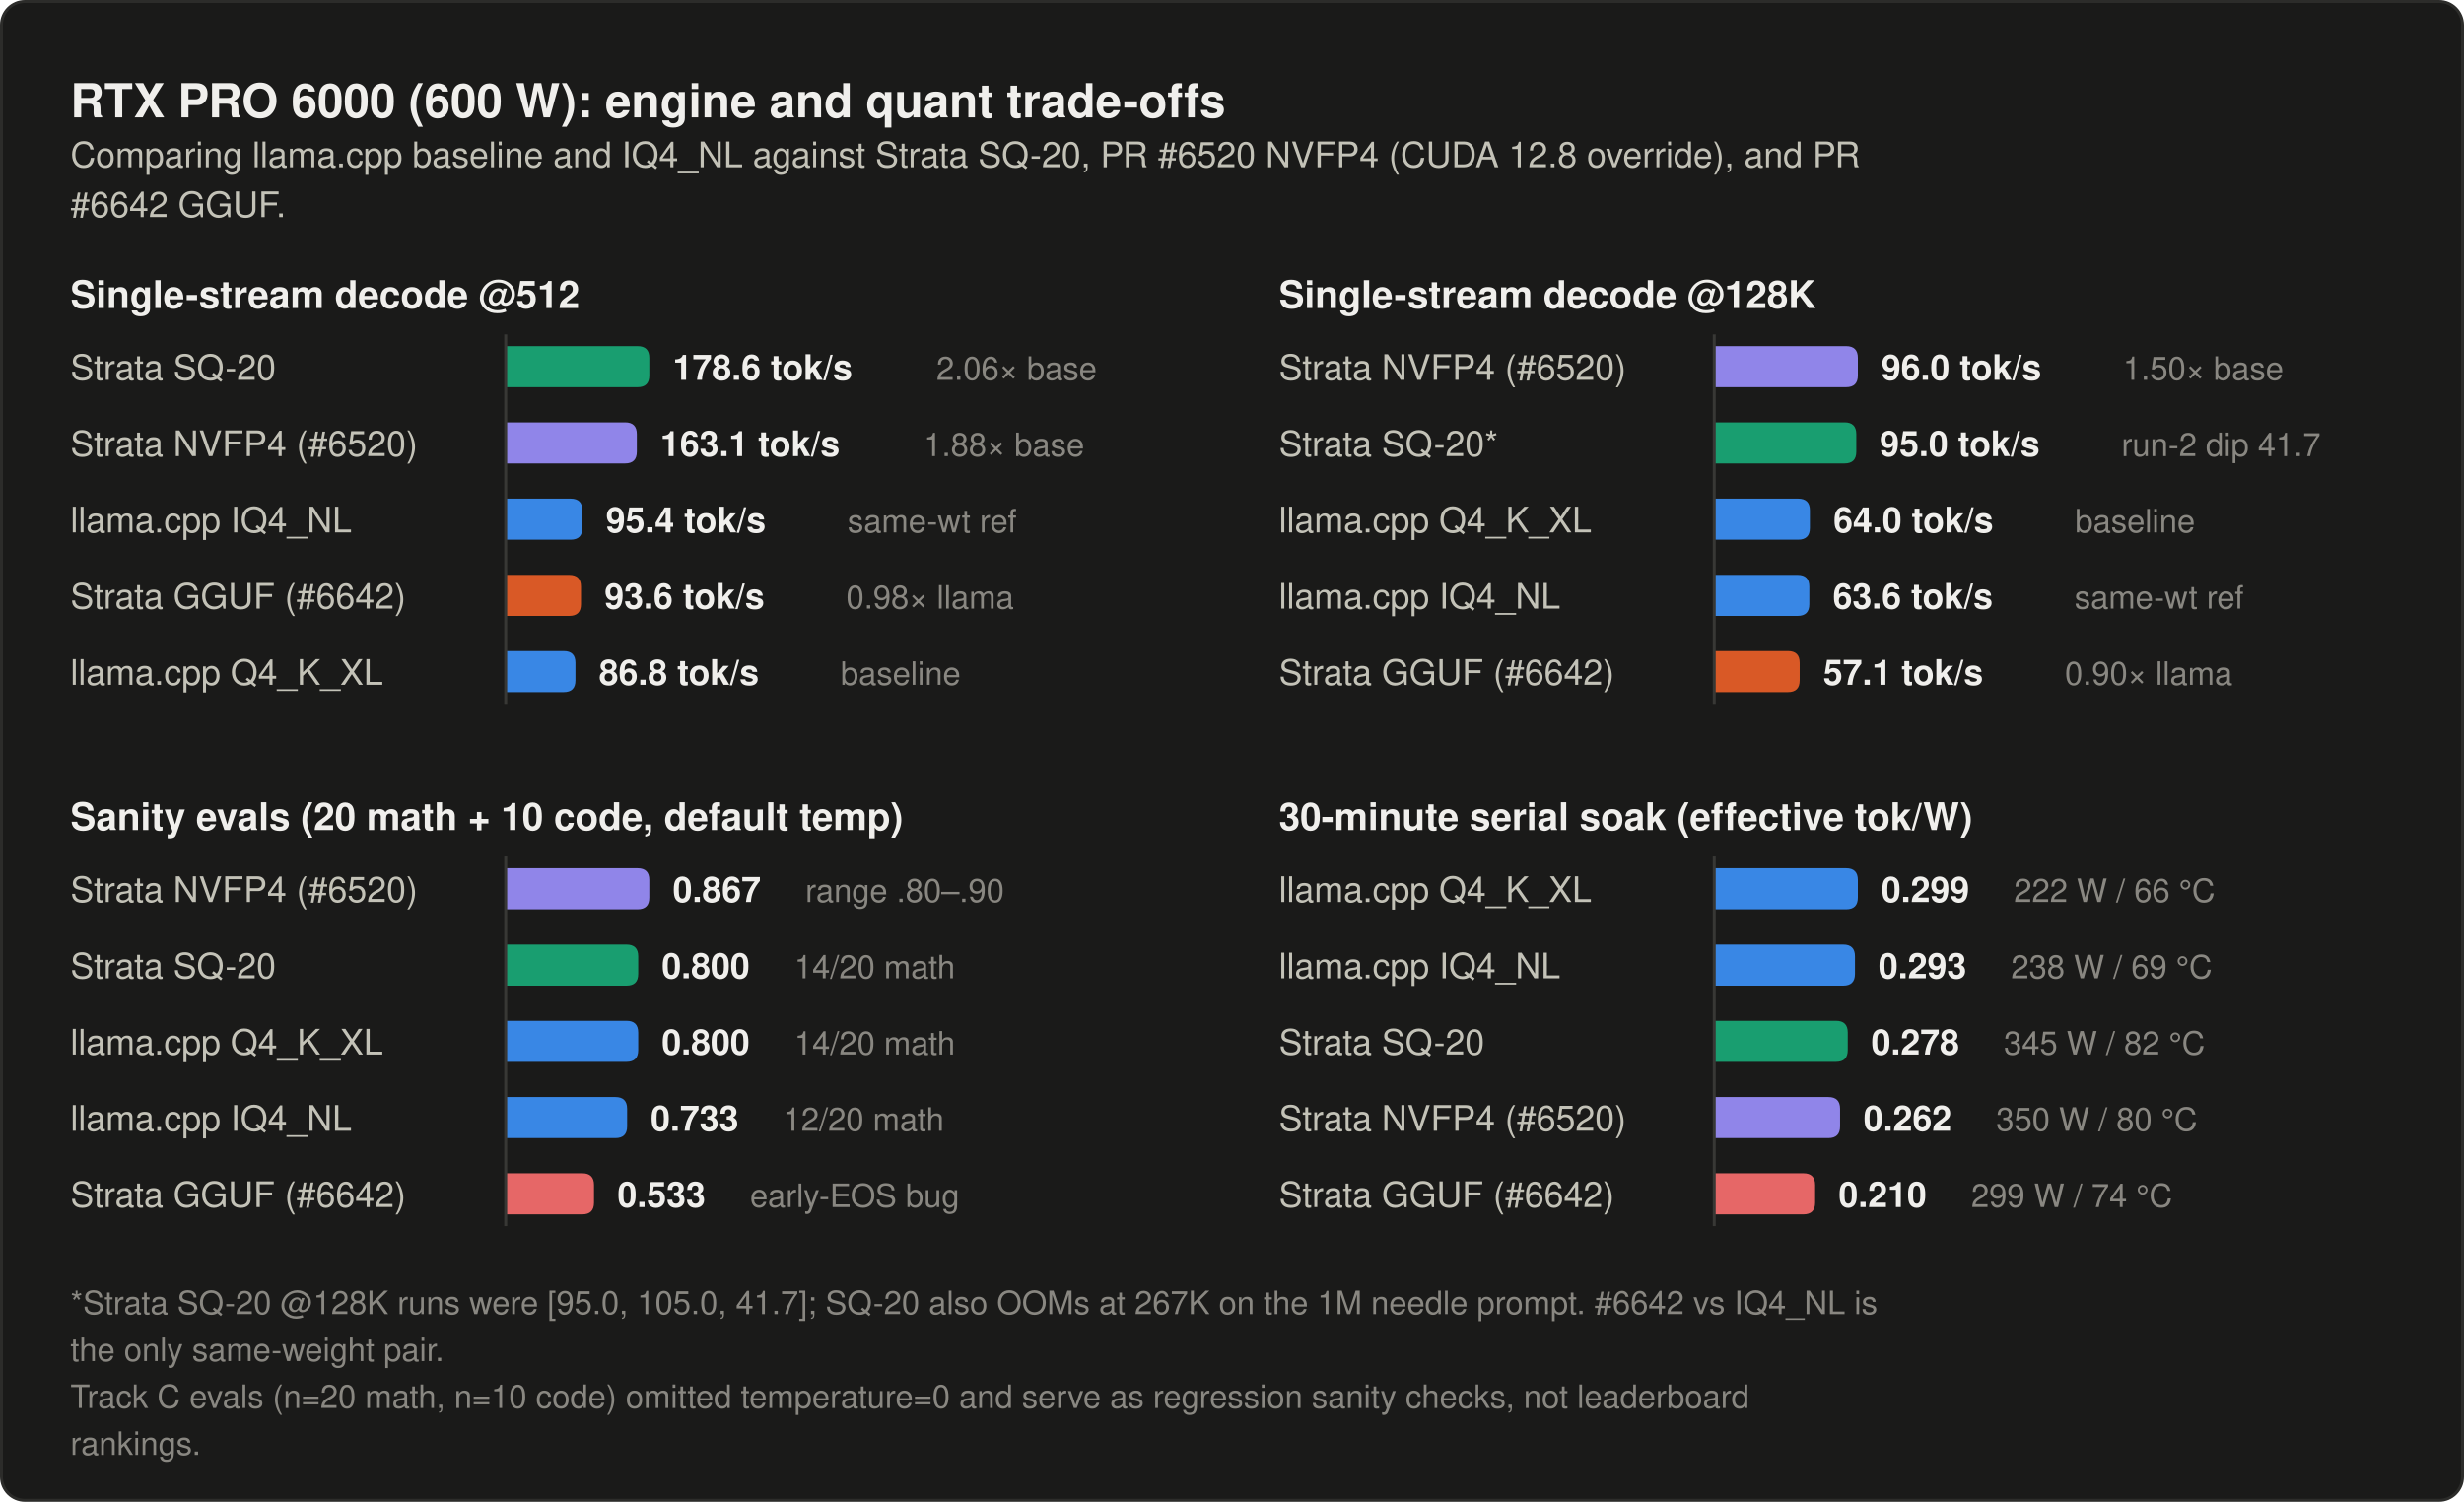
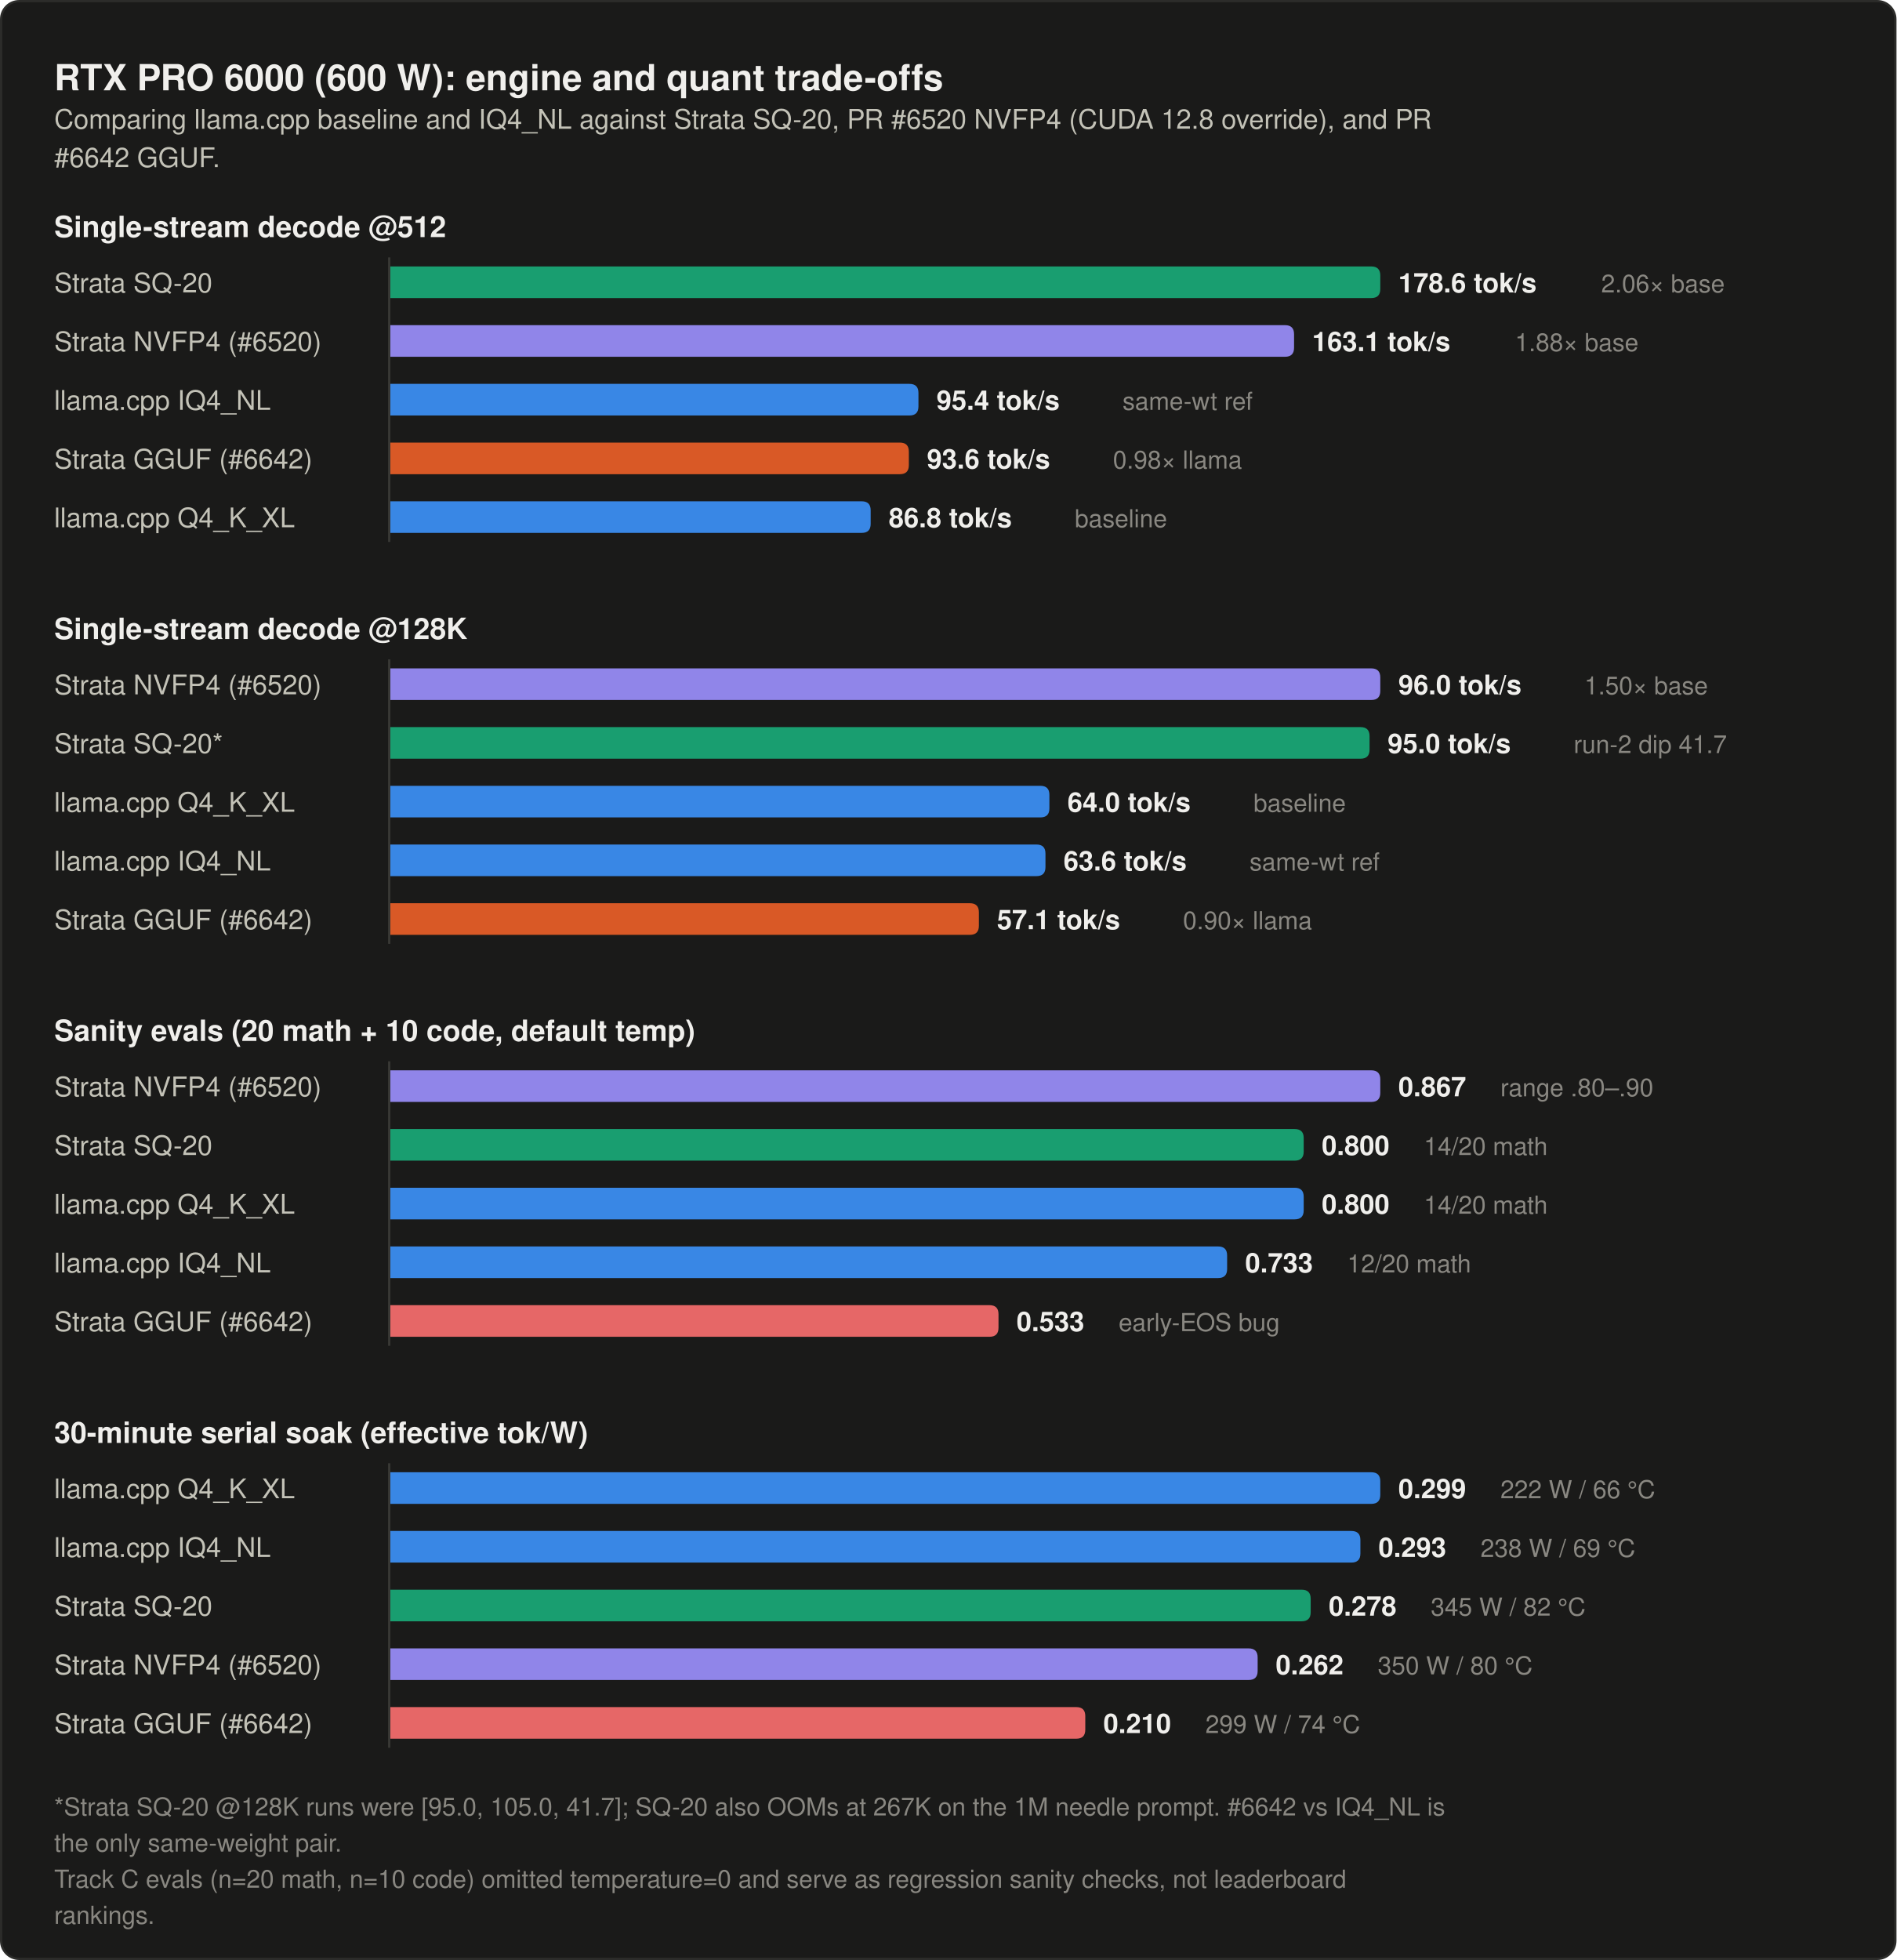
- <svg xmlns="http://www.w3.org/2000/svg" width="840" height="512" viewBox="0 0 840 512" role="img" aria-label="RTX PRO 6000 (600 W): engine and quant trade-offs Comparing llama.cpp baseline and IQ4_NL against Strata SQ-20, PR #6520 NVFP4 (CUDA 12.8 override), and PR #6642 GGUF." font-family="system-ui, -apple-system, 'Segoe UI', Helvetica, Arial, sans-serif" data-x-scale="linear" data-y-scale="linear">
-   <rect x="0.5" y="0.5" width="839" height="511" fill="#1a1a19" rx="8" stroke="#2c2c2a" stroke-width="1" />
+ <svg xmlns="http://www.w3.org/2000/svg" width="840" height="868" viewBox="0 0 840 868" role="img" aria-label="RTX PRO 6000 (600 W): engine and quant trade-offs Comparing llama.cpp baseline and IQ4_NL against Strata SQ-20, PR #6520 NVFP4 (CUDA 12.8 override), and PR #6642 GGUF." font-family="system-ui, -apple-system, 'Segoe UI', Helvetica, Arial, sans-serif" data-x-scale="linear" data-y-scale="linear">
+   <rect x="0.5" y="0.5" width="839" height="867" fill="#1a1a19" rx="8" stroke="#2c2c2a" stroke-width="1" />
  <text x="24" y="40" font-size="16" fill="#f0efec" font-weight="600">RTX PRO 6000 (600 W): engine and quant trade-offs</text>
  <text x="24" y="57" font-size="12" fill="#c3c2b7">Comparing llama.cpp baseline and IQ4_NL against Strata SQ-20, PR #6520 NVFP4 (CUDA 12.8 override), and PR</text>
  <text x="24" y="74" font-size="12" fill="#c3c2b7">#6642 GGUF.</text>
  <text x="24" y="105" font-size="13" fill="#f0efec" font-weight="600">Single-stream decode @512</text>
  <text x="24" y="129.5" font-size="12" fill="#c3c2b7">Strata SQ-20</text>
-   <path d="M172.4,118 H217.36 Q221.36,118 221.36,122 V128 Q221.36,132 217.36,132 H172.4 Z" fill="#199e70" />
-   <text x="229.36" y="129.5" font-size="12" fill="#f0efec" font-weight="600">178.6 tok/s</text>
-   <text x="319.2" y="129.5" font-size="11" fill="#898781">2.06× base</text>
+   <path d="M172.4,118 H607.36 Q611.36,118 611.36,122 V128 Q611.36,132 607.36,132 H172.4 Z" fill="#199e70" />
+   <text x="619.36" y="129.5" font-size="12" fill="#f0efec" font-weight="600">178.6 tok/s</text>
+   <text x="709.2" y="129.5" font-size="11" fill="#898781">2.06× base</text>
  <text x="24" y="155.5" font-size="12" fill="#c3c2b7">Strata NVFP4 (#6520)</text>
-   <path d="M172.4,144 H213.1 Q217.1,144 217.1,148 V154 Q217.1,158 213.1,158 H172.4 Z" fill="#9085e9" />
-   <text x="225.1" y="155.5" font-size="12" fill="#f0efec" font-weight="600">163.1 tok/s</text>
-   <text x="314.94" y="155.5" font-size="11" fill="#898781">1.88× base</text>
+   <path d="M172.4,144 H569.17 Q573.17,144 573.17,148 V154 Q573.17,158 569.17,158 H172.4 Z" fill="#9085e9" />
+   <text x="581.17" y="155.5" font-size="12" fill="#f0efec" font-weight="600">163.1 tok/s</text>
+   <text x="671.01" y="155.5" font-size="11" fill="#898781">1.88× base</text>
  <text x="24" y="181.5" font-size="12" fill="#c3c2b7">llama.cpp IQ4_NL</text>
-   <path d="M172.4,170 H194.54 Q198.54,170 198.54,174 V180 Q198.54,184 194.54,184 H172.4 Z" fill="#3987e5" />
-   <text x="206.54" y="181.5" font-size="12" fill="#f0efec" font-weight="600">95.4 tok/s</text>
-   <text x="288.94" y="181.5" font-size="11" fill="#898781">same-wt ref</text>
+   <path d="M172.4,170 H402.8 Q406.8,170 406.8,174 V180 Q406.8,184 402.8,184 H172.4 Z" fill="#3987e5" />
+   <text x="414.8" y="181.5" font-size="12" fill="#f0efec" font-weight="600">95.4 tok/s</text>
+   <text x="497.2" y="181.5" font-size="11" fill="#898781">same-wt ref</text>
  <text x="24" y="207.5" font-size="12" fill="#c3c2b7">Strata GGUF (#6642)</text>
-   <path d="M172.4,196 H194.07 Q198.07,196 198.07,200 V206 Q198.07,210 194.07,210 H172.4 Z" fill="#d95926" />
-   <text x="206.07" y="207.5" font-size="12" fill="#f0efec" font-weight="600">93.6 tok/s</text>
-   <text x="288.47" y="207.5" font-size="11" fill="#898781">0.98× llama</text>
+   <path d="M172.4,196 H398.55 Q402.55,196 402.55,200 V206 Q402.55,210 398.55,210 H172.4 Z" fill="#d95926" />
+   <text x="410.55" y="207.5" font-size="12" fill="#f0efec" font-weight="600">93.6 tok/s</text>
+   <text x="492.95" y="207.5" font-size="11" fill="#898781">0.98× llama</text>
  <text x="24" y="233.5" font-size="12" fill="#c3c2b7">llama.cpp Q4_K_XL</text>
-   <path d="M172.4,222 H192.18 Q196.18,222 196.18,226 V232 Q196.18,236 192.18,236 H172.4 Z" fill="#3987e5" />
-   <text x="204.18" y="233.5" font-size="12" fill="#f0efec" font-weight="600">86.8 tok/s</text>
-   <text x="286.58" y="233.5" font-size="11" fill="#898781">baseline</text>
+   <path d="M172.4,222 H381.64 Q385.64,222 385.64,226 V232 Q385.64,236 381.64,236 H172.4 Z" fill="#3987e5" />
+   <text x="393.64" y="233.5" font-size="12" fill="#f0efec" font-weight="600">86.8 tok/s</text>
+   <text x="476.04" y="233.5" font-size="11" fill="#898781">baseline</text>
  <line x1="172.4" y1="114" x2="172.4" y2="240" stroke="#383835" stroke-width="1" />
-   <text x="436" y="105" font-size="13" fill="#f0efec" font-weight="600">Single-stream decode @128K</text>
-   <text x="436" y="129.5" font-size="12" fill="#c3c2b7">Strata NVFP4 (#6520)</text>
-   <path d="M584.4,118 H629.36 Q633.36,118 633.36,122 V128 Q633.36,132 629.36,132 H584.4 Z" fill="#9085e9" />
-   <text x="641.36" y="129.5" font-size="12" fill="#f0efec" font-weight="600">96.0 tok/s</text>
-   <text x="723.76" y="129.5" font-size="11" fill="#898781">1.50× base</text>
-   <text x="436" y="155.5" font-size="12" fill="#c3c2b7">Strata SQ-20*</text>
-   <path d="M584.4,144 H628.83 Q632.83,144 632.83,148 V154 Q632.83,158 628.83,158 H584.4 Z" fill="#199e70" />
-   <text x="640.83" y="155.5" font-size="12" fill="#f0efec" font-weight="600">95.0 tok/s</text>
-   <text x="723.23" y="155.5" font-size="11" fill="#898781">run-2 dip 41.7</text>
-   <text x="436" y="181.5" font-size="12" fill="#c3c2b7">llama.cpp Q4_K_XL</text>
-   <path d="M584.4,170 H613.01 Q617.01,170 617.01,174 V180 Q617.01,184 613.01,184 H584.4 Z" fill="#3987e5" />
-   <text x="625.01" y="181.5" font-size="12" fill="#f0efec" font-weight="600">64.0 tok/s</text>
-   <text x="707.41" y="181.5" font-size="11" fill="#898781">baseline</text>
-   <text x="436" y="207.5" font-size="12" fill="#c3c2b7">llama.cpp IQ4_NL</text>
-   <path d="M584.4,196 H612.82 Q616.82,196 616.82,200 V206 Q616.82,210 612.82,210 H584.4 Z" fill="#3987e5" />
-   <text x="624.82" y="207.5" font-size="12" fill="#f0efec" font-weight="600">63.6 tok/s</text>
-   <text x="707.22" y="207.5" font-size="11" fill="#898781">same-wt ref</text>
-   <text x="436" y="233.5" font-size="12" fill="#c3c2b7">Strata GGUF (#6642)</text>
-   <path d="M584.4,222 H609.53 Q613.53,222 613.53,226 V232 Q613.53,236 609.53,236 H584.4 Z" fill="#d95926" />
-   <text x="621.53" y="233.5" font-size="12" fill="#f0efec" font-weight="600">57.1 tok/s</text>
-   <text x="703.93" y="233.5" font-size="11" fill="#898781">0.90× llama</text>
-   <line x1="584.4" y1="114" x2="584.4" y2="240" stroke="#383835" stroke-width="1" />
-   <text x="24" y="283" font-size="13" fill="#f0efec" font-weight="600">Sanity evals (20 math + 10 code, default temp)</text>
+   <text x="24" y="283" font-size="13" fill="#f0efec" font-weight="600">Single-stream decode @128K</text>
  <text x="24" y="307.5" font-size="12" fill="#c3c2b7">Strata NVFP4 (#6520)</text>
-   <path d="M172.4,296 H217.36 Q221.36,296 221.36,300 V306 Q221.36,310 217.36,310 H172.4 Z" fill="#9085e9" />
-   <text x="229.36" y="307.5" font-size="12" fill="#f0efec" font-weight="600">0.867</text>
-   <text x="274.56" y="307.5" font-size="11" fill="#898781">range .80–.90</text>
-   <text x="24" y="333.5" font-size="12" fill="#c3c2b7">Strata SQ-20</text>
-   <path d="M172.4,322 H213.58 Q217.58,322 217.58,326 V332 Q217.58,336 213.58,336 H172.4 Z" fill="#199e70" />
-   <text x="225.58" y="333.5" font-size="12" fill="#f0efec" font-weight="600">0.800</text>
-   <text x="270.78" y="333.5" font-size="11" fill="#898781">14/20 math</text>
+   <path d="M172.4,296 H607.36 Q611.36,296 611.36,300 V306 Q611.36,310 607.36,310 H172.4 Z" fill="#9085e9" />
+   <text x="619.36" y="307.5" font-size="12" fill="#f0efec" font-weight="600">96.0 tok/s</text>
+   <text x="701.76" y="307.5" font-size="11" fill="#898781">1.50× base</text>
+   <text x="24" y="333.5" font-size="12" fill="#c3c2b7">Strata SQ-20*</text>
+   <path d="M172.4,322 H602.61 Q606.61,322 606.61,326 V332 Q606.61,336 602.61,336 H172.4 Z" fill="#199e70" />
+   <text x="614.61" y="333.5" font-size="12" fill="#f0efec" font-weight="600">95.0 tok/s</text>
+   <text x="697.01" y="333.5" font-size="11" fill="#898781">run-2 dip 41.7</text>
  <text x="24" y="359.5" font-size="12" fill="#c3c2b7">llama.cpp Q4_K_XL</text>
-   <path d="M172.4,348 H213.58 Q217.58,348 217.58,352 V358 Q217.58,362 213.58,362 H172.4 Z" fill="#3987e5" />
-   <text x="225.58" y="359.5" font-size="12" fill="#f0efec" font-weight="600">0.800</text>
-   <text x="270.78" y="359.5" font-size="11" fill="#898781">14/20 math</text>
+   <path d="M172.4,348 H460.8 Q464.8,348 464.8,352 V358 Q464.8,362 460.8,362 H172.4 Z" fill="#3987e5" />
+   <text x="472.8" y="359.5" font-size="12" fill="#f0efec" font-weight="600">64.0 tok/s</text>
+   <text x="555.2" y="359.5" font-size="11" fill="#898781">baseline</text>
  <text x="24" y="385.5" font-size="12" fill="#c3c2b7">llama.cpp IQ4_NL</text>
-   <path d="M172.4,374 H209.79 Q213.79,374 213.79,378 V384 Q213.79,388 209.79,388 H172.4 Z" fill="#3987e5" />
-   <text x="221.79" y="385.5" font-size="12" fill="#f0efec" font-weight="600">0.733</text>
-   <text x="266.99" y="385.5" font-size="11" fill="#898781">12/20 math</text>
+   <path d="M172.4,374 H459.06 Q463.06,374 463.06,378 V384 Q463.06,388 459.06,388 H172.4 Z" fill="#3987e5" />
+   <text x="471.06" y="385.5" font-size="12" fill="#f0efec" font-weight="600">63.6 tok/s</text>
+   <text x="553.46" y="385.5" font-size="11" fill="#898781">same-wt ref</text>
  <text x="24" y="411.5" font-size="12" fill="#c3c2b7">Strata GGUF (#6642)</text>
-   <path d="M172.4,400 H198.5 Q202.5,400 202.5,404 V410 Q202.5,414 198.5,414 H172.4 Z" fill="#e66767" />
-   <text x="210.5" y="411.5" font-size="12" fill="#f0efec" font-weight="600">0.533</text>
-   <text x="255.7" y="411.5" font-size="11" fill="#898781">early-EOS bug</text>
+   <path d="M172.4,400 H429.57 Q433.57,400 433.57,404 V410 Q433.57,414 429.57,414 H172.4 Z" fill="#d95926" />
+   <text x="441.57" y="411.5" font-size="12" fill="#f0efec" font-weight="600">57.1 tok/s</text>
+   <text x="523.97" y="411.5" font-size="11" fill="#898781">0.90× llama</text>
  <line x1="172.4" y1="292" x2="172.4" y2="418" stroke="#383835" stroke-width="1" />
-   <text x="436" y="283" font-size="13" fill="#f0efec" font-weight="600">30-minute serial soak (effective tok/W)</text>
-   <text x="436" y="307.5" font-size="12" fill="#c3c2b7">llama.cpp Q4_K_XL</text>
-   <path d="M584.4,296 H629.36 Q633.36,296 633.36,300 V306 Q633.36,310 629.36,310 H584.4 Z" fill="#3987e5" />
-   <text x="641.36" y="307.5" font-size="12" fill="#f0efec" font-weight="600">0.299</text>
-   <text x="686.56" y="307.5" font-size="11" fill="#898781">222 W / 66 °C</text>
-   <text x="436" y="333.5" font-size="12" fill="#c3c2b7">llama.cpp IQ4_NL</text>
-   <path d="M584.4,322 H628.38 Q632.38,322 632.38,326 V332 Q632.38,336 628.38,336 H584.4 Z" fill="#3987e5" />
-   <text x="640.38" y="333.5" font-size="12" fill="#f0efec" font-weight="600">0.293</text>
-   <text x="685.58" y="333.5" font-size="11" fill="#898781">238 W / 69 °C</text>
-   <text x="436" y="359.5" font-size="12" fill="#c3c2b7">Strata SQ-20</text>
-   <path d="M584.4,348 H625.92 Q629.92,348 629.92,352 V358 Q629.92,362 625.92,362 H584.4 Z" fill="#199e70" />
-   <text x="637.92" y="359.5" font-size="12" fill="#f0efec" font-weight="600">0.278</text>
-   <text x="683.12" y="359.5" font-size="11" fill="#898781">345 W / 82 °C</text>
-   <text x="436" y="385.5" font-size="12" fill="#c3c2b7">Strata NVFP4 (#6520)</text>
-   <path d="M584.4,374 H623.3 Q627.3,374 627.3,378 V384 Q627.3,388 623.3,388 H584.4 Z" fill="#9085e9" />
-   <text x="635.3" y="385.5" font-size="12" fill="#f0efec" font-weight="600">0.262</text>
-   <text x="680.5" y="385.5" font-size="11" fill="#898781">350 W / 80 °C</text>
-   <text x="436" y="411.5" font-size="12" fill="#c3c2b7">Strata GGUF (#6642)</text>
-   <path d="M584.4,400 H614.79 Q618.79,400 618.79,404 V410 Q618.79,414 614.79,414 H584.4 Z" fill="#e66767" />
-   <text x="626.79" y="411.5" font-size="12" fill="#f0efec" font-weight="600">0.210</text>
-   <text x="671.99" y="411.5" font-size="11" fill="#898781">299 W / 74 °C</text>
-   <line x1="584.4" y1="292" x2="584.4" y2="418" stroke="#383835" stroke-width="1" />
-   <text x="24" y="448" font-size="11" fill="#898781">*Strata SQ-20 @128K runs were [95.0, 105.0, 41.7]; SQ-20 also OOMs at 267K on the 1M needle prompt. #6642 vs IQ4_NL is</text>
-   <text x="24" y="464" font-size="11" fill="#898781">the only same-weight pair.</text>
-   <text x="24" y="480" font-size="11" fill="#898781">Track C evals (n=20 math, n=10 code) omitted temperature=0 and serve as regression sanity checks, not leaderboard</text>
-   <text x="24" y="496" font-size="11" fill="#898781">rankings.</text>
+   <text x="24" y="461" font-size="13" fill="#f0efec" font-weight="600">Sanity evals (20 math + 10 code, default temp)</text>
+   <text x="24" y="485.5" font-size="12" fill="#c3c2b7">Strata NVFP4 (#6520)</text>
+   <path d="M172.4,474 H607.36 Q611.36,474 611.36,478 V484 Q611.36,488 607.36,488 H172.4 Z" fill="#9085e9" />
+   <text x="619.36" y="485.5" font-size="12" fill="#f0efec" font-weight="600">0.867</text>
+   <text x="664.56" y="485.5" font-size="11" fill="#898781">range .80–.90</text>
+   <text x="24" y="511.5" font-size="12" fill="#c3c2b7">Strata SQ-20</text>
+   <path d="M172.4,500 H573.44 Q577.44,500 577.44,504 V510 Q577.44,514 573.44,514 H172.4 Z" fill="#199e70" />
+   <text x="585.44" y="511.5" font-size="12" fill="#f0efec" font-weight="600">0.800</text>
+   <text x="630.64" y="511.5" font-size="11" fill="#898781">14/20 math</text>
+   <text x="24" y="537.5" font-size="12" fill="#c3c2b7">llama.cpp Q4_K_XL</text>
+   <path d="M172.4,526 H573.44 Q577.44,526 577.44,530 V536 Q577.44,540 573.44,540 H172.4 Z" fill="#3987e5" />
+   <text x="585.44" y="537.5" font-size="12" fill="#f0efec" font-weight="600">0.800</text>
+   <text x="630.64" y="537.5" font-size="11" fill="#898781">14/20 math</text>
+   <text x="24" y="563.5" font-size="12" fill="#c3c2b7">llama.cpp IQ4_NL</text>
+   <path d="M172.4,552 H539.52 Q543.52,552 543.52,556 V562 Q543.52,566 539.52,566 H172.4 Z" fill="#3987e5" />
+   <text x="551.52" y="563.5" font-size="12" fill="#f0efec" font-weight="600">0.733</text>
+   <text x="596.72" y="563.5" font-size="11" fill="#898781">12/20 math</text>
+   <text x="24" y="589.5" font-size="12" fill="#c3c2b7">Strata GGUF (#6642)</text>
+   <path d="M172.4,578 H438.26 Q442.26,578 442.26,582 V588 Q442.26,592 438.26,592 H172.4 Z" fill="#e66767" />
+   <text x="450.26" y="589.5" font-size="12" fill="#f0efec" font-weight="600">0.533</text>
+   <text x="495.46" y="589.5" font-size="11" fill="#898781">early-EOS bug</text>
+   <line x1="172.4" y1="470" x2="172.4" y2="596" stroke="#383835" stroke-width="1" />
+   <text x="24" y="639" font-size="13" fill="#f0efec" font-weight="600">30-minute serial soak (effective tok/W)</text>
+   <text x="24" y="663.5" font-size="12" fill="#c3c2b7">llama.cpp Q4_K_XL</text>
+   <path d="M172.4,652 H607.36 Q611.36,652 611.36,656 V662 Q611.36,666 607.36,666 H172.4 Z" fill="#3987e5" />
+   <text x="619.36" y="663.5" font-size="12" fill="#f0efec" font-weight="600">0.299</text>
+   <text x="664.56" y="663.5" font-size="11" fill="#898781">222 W / 66 °C</text>
+   <text x="24" y="689.5" font-size="12" fill="#c3c2b7">llama.cpp IQ4_NL</text>
+   <path d="M172.4,678 H598.55 Q602.55,678 602.55,682 V688 Q602.55,692 598.55,692 H172.4 Z" fill="#3987e5" />
+   <text x="610.55" y="689.5" font-size="12" fill="#f0efec" font-weight="600">0.293</text>
+   <text x="655.75" y="689.5" font-size="11" fill="#898781">238 W / 69 °C</text>
+   <text x="24" y="715.5" font-size="12" fill="#c3c2b7">Strata SQ-20</text>
+   <path d="M172.4,704 H576.53 Q580.53,704 580.53,708 V714 Q580.53,718 576.53,718 H172.4 Z" fill="#199e70" />
+   <text x="588.53" y="715.5" font-size="12" fill="#f0efec" font-weight="600">0.278</text>
+   <text x="633.73" y="715.5" font-size="11" fill="#898781">345 W / 82 °C</text>
+   <text x="24" y="741.5" font-size="12" fill="#c3c2b7">Strata NVFP4 (#6520)</text>
+   <path d="M172.4,730 H553.04 Q557.04,730 557.04,734 V740 Q557.04,744 553.04,744 H172.4 Z" fill="#9085e9" />
+   <text x="565.04" y="741.5" font-size="12" fill="#f0efec" font-weight="600">0.262</text>
+   <text x="610.24" y="741.5" font-size="11" fill="#898781">350 W / 80 °C</text>
+   <text x="24" y="767.5" font-size="12" fill="#c3c2b7">Strata GGUF (#6642)</text>
+   <path d="M172.4,756 H476.7 Q480.7,756 480.7,760 V766 Q480.7,770 476.7,770 H172.4 Z" fill="#e66767" />
+   <text x="488.7" y="767.5" font-size="12" fill="#f0efec" font-weight="600">0.210</text>
+   <text x="533.9" y="767.5" font-size="11" fill="#898781">299 W / 74 °C</text>
+   <line x1="172.4" y1="648" x2="172.4" y2="774" stroke="#383835" stroke-width="1" />
+   <text x="24" y="804" font-size="11" fill="#898781">*Strata SQ-20 @128K runs were [95.0, 105.0, 41.7]; SQ-20 also OOMs at 267K on the 1M needle prompt. #6642 vs IQ4_NL is</text>
+   <text x="24" y="820" font-size="11" fill="#898781">the only same-weight pair.</text>
+   <text x="24" y="836" font-size="11" fill="#898781">Track C evals (n=20 math, n=10 code) omitted temperature=0 and serve as regression sanity checks, not leaderboard</text>
+   <text x="24" y="852" font-size="11" fill="#898781">rankings.</text>
</svg>
